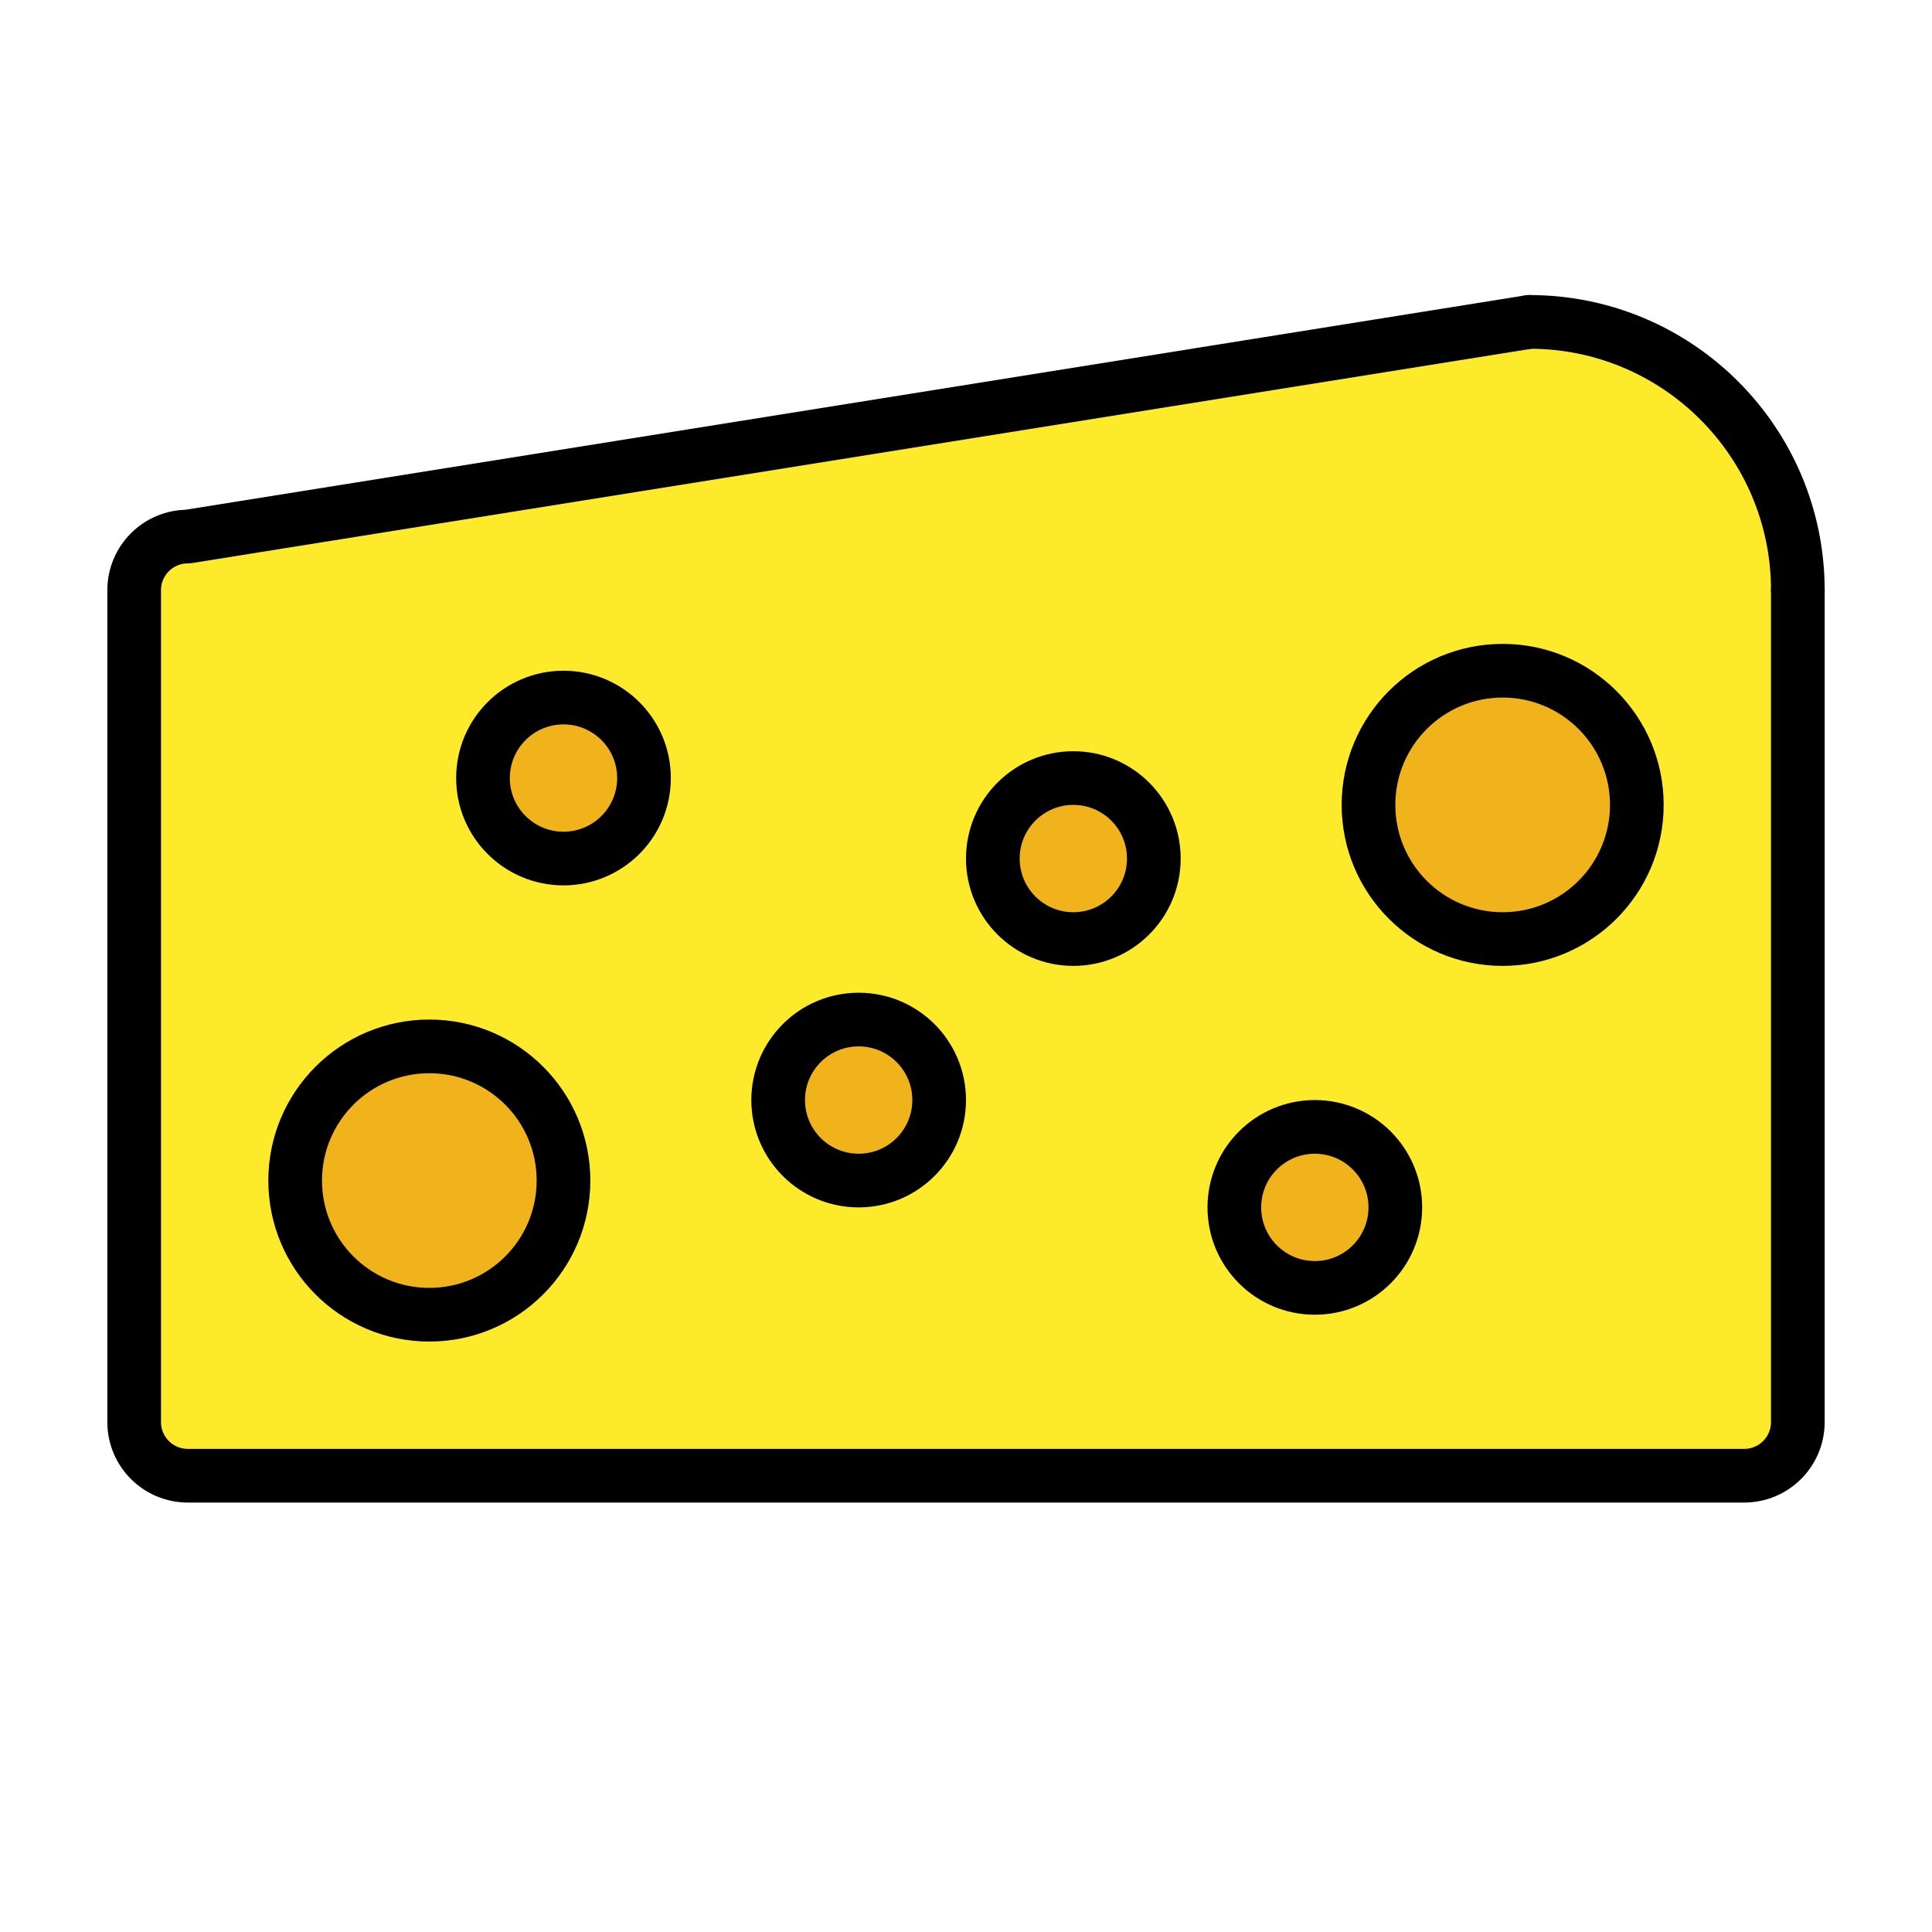
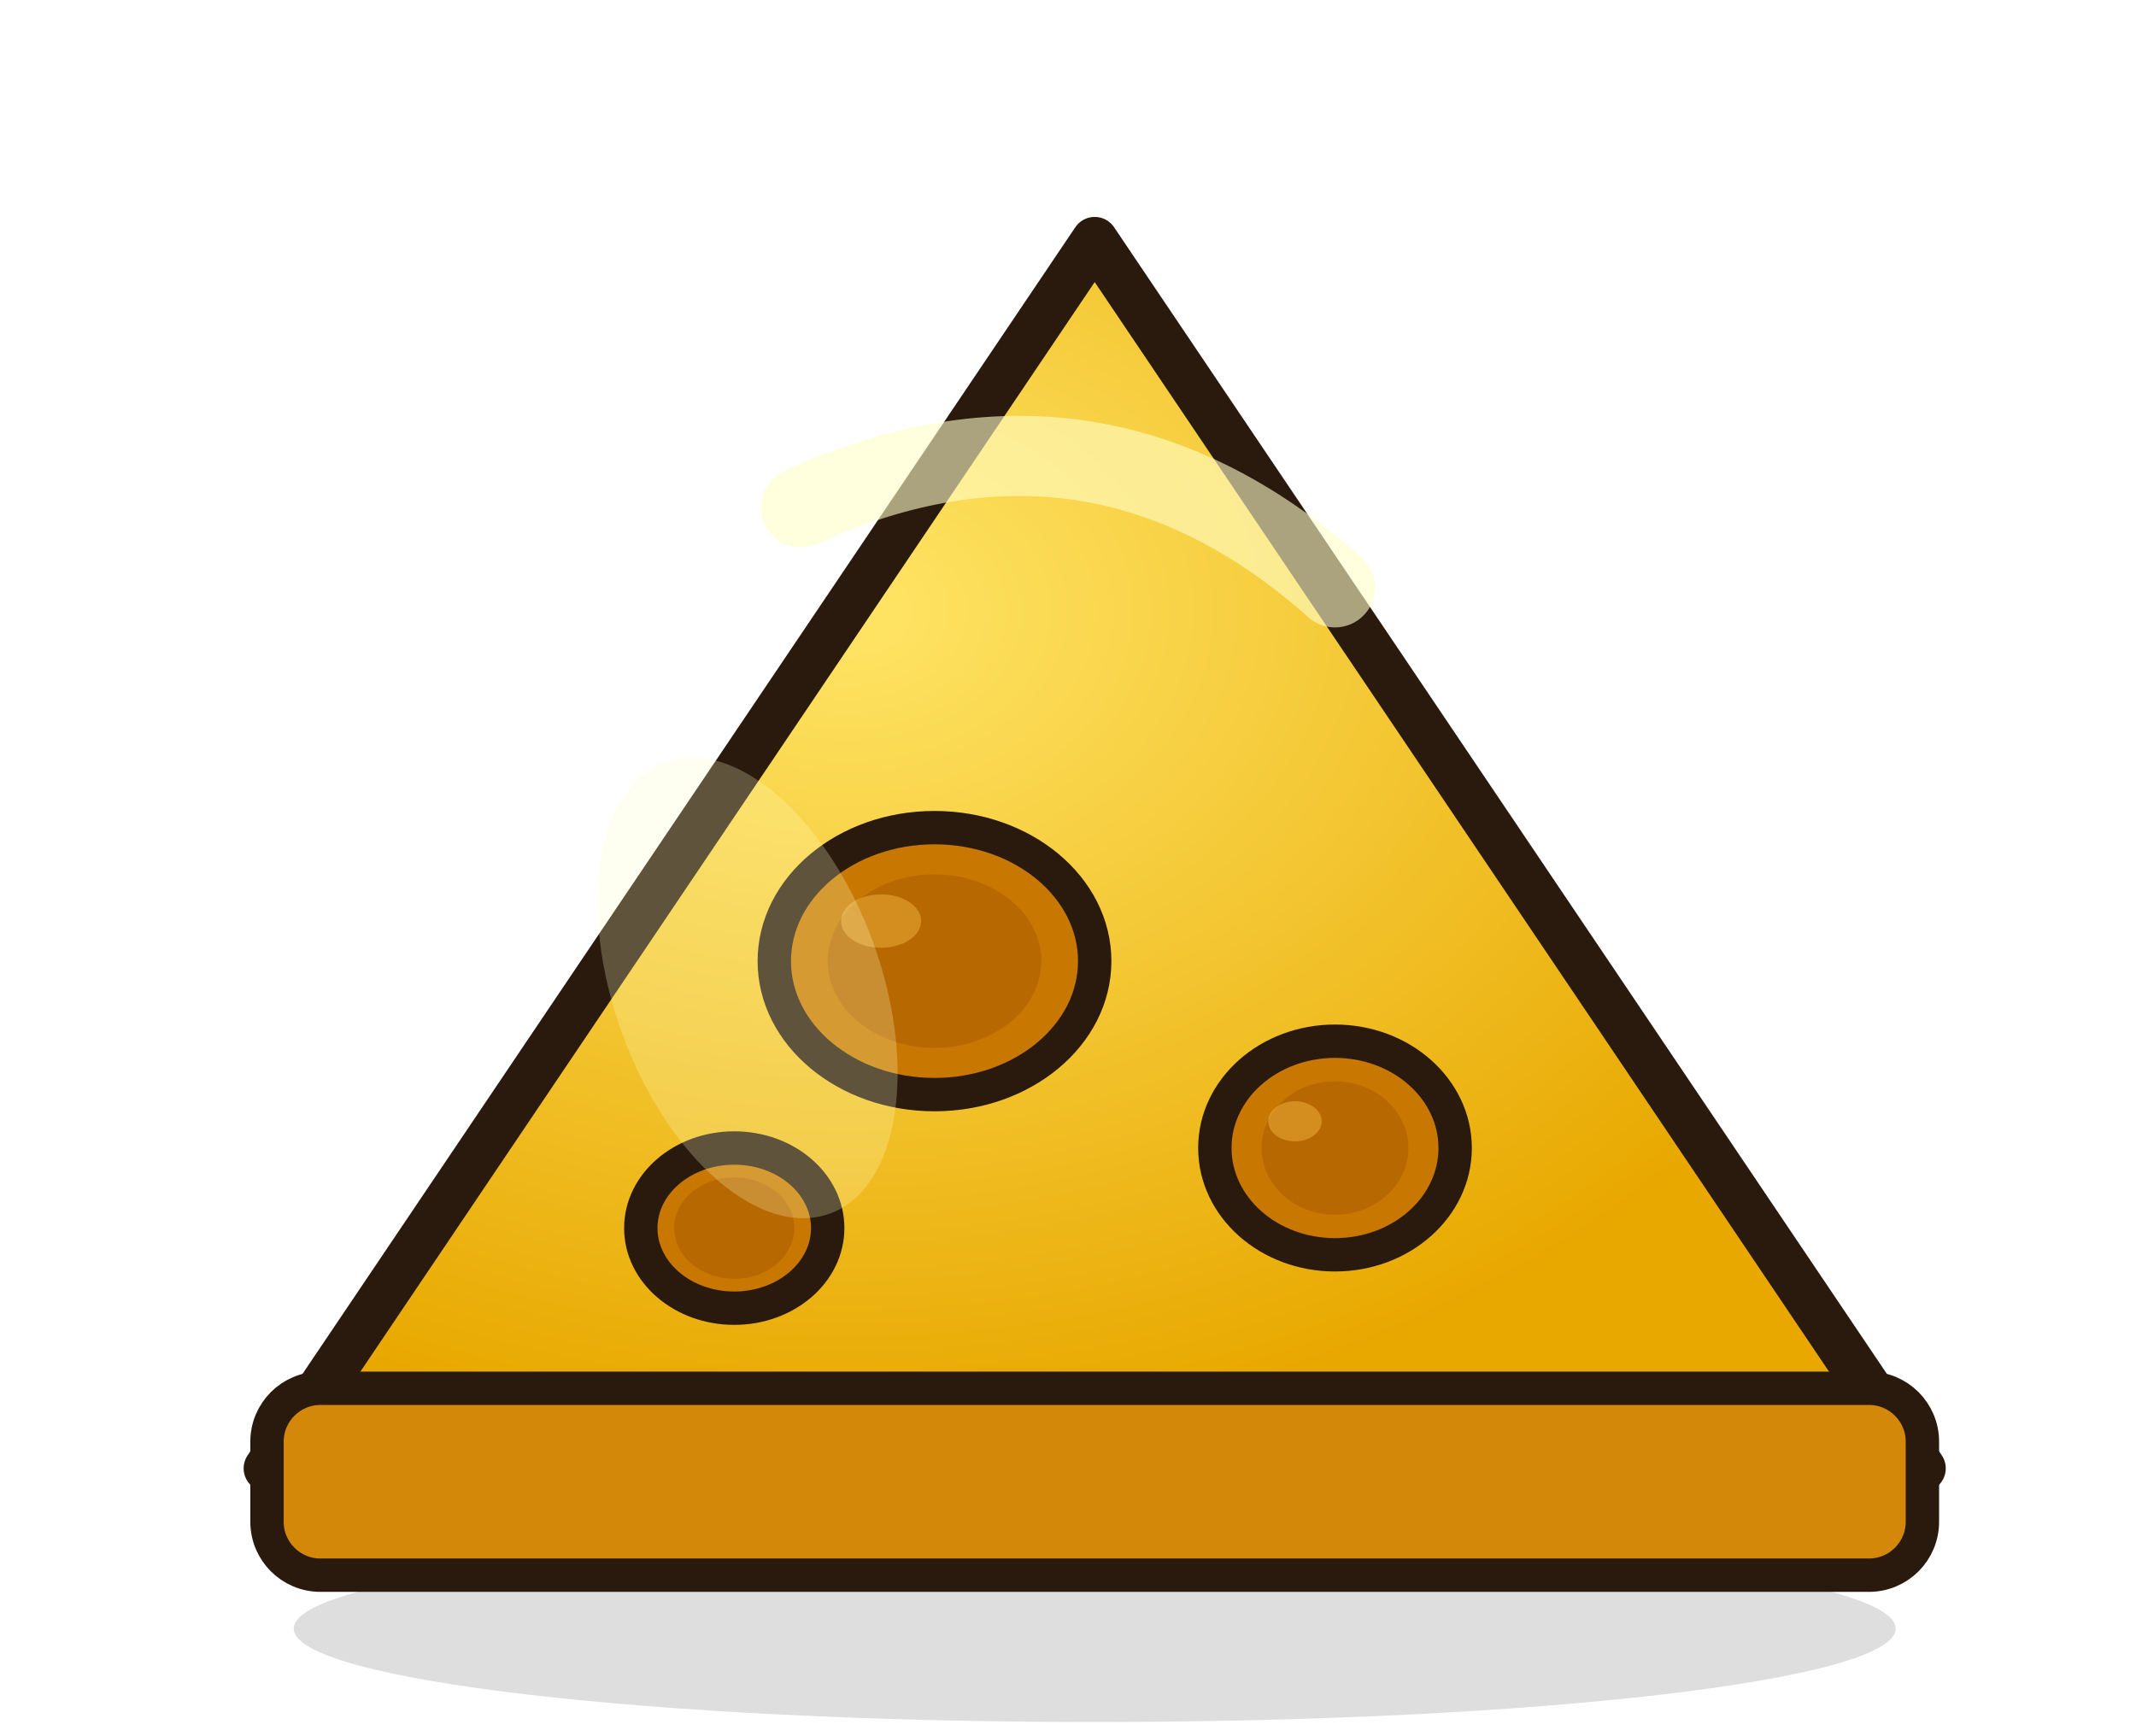
- <svg xmlns="http://www.w3.org/2000/svg" id="emoji" viewBox="0 0 72 72">
-   <g id="color">
-     <path fill="#fcea2b" stroke="none" d="M57,11.996c5.522,0,10,4.478,10,10v31c0,1.105-0.895,2-2,2H7c-1.105,0-2-0.895-2-2v-31 c0-1.105,0.895-2,2-2l13-2.08L57,11.996z" />
-     <circle cx="16" cy="43.996" r="5" fill="#f1b31c" stroke="none" />
-     <circle cx="56" cy="29.996" r="5" fill="#f1b31c" stroke="none" />
-     <circle cx="49" cy="44.996" r="3" fill="#f1b31c" stroke="none" />
-     <circle cx="40" cy="31.996" r="3" fill="#f1b31c" stroke="none" />
-     <circle cx="32" cy="40.996" r="3" fill="#f1b31c" stroke="none" />
-     <circle cx="21" cy="28.996" r="3" fill="#f1b31c" stroke="none" />
-   </g>
-   <g id="hair" />
-   <g id="skin" />
-   <g id="skin-shadow" />
-   <g id="line">
-     <path fill="none" stroke="#000000" stroke-linecap="round" stroke-linejoin="round" stroke-miterlimit="10" stroke-width="2" d="M67,21.996v31c0,1.105-0.895,2-2,2H7c-1.105,0-2-0.895-2-2v-31c0-1.105,0.895-2,2-2l50-8" />
-     <path fill="none" stroke="#000000" stroke-linecap="round" stroke-linejoin="round" stroke-miterlimit="10" stroke-width="2" d="M57,11.996c5.522,0,10,4.478,10,10" />
-     <circle cx="16" cy="43.996" r="5" fill="none" stroke="#000000" stroke-linecap="round" stroke-linejoin="round" stroke-miterlimit="10" stroke-width="2" />
-     <circle cx="56" cy="29.996" r="5" fill="none" stroke="#000000" stroke-linecap="round" stroke-linejoin="round" stroke-miterlimit="10" stroke-width="2" />
-     <circle cx="49" cy="44.996" r="3" fill="none" stroke="#000000" stroke-linecap="round" stroke-linejoin="round" stroke-miterlimit="10" stroke-width="2" />
-     <circle cx="40" cy="31.996" r="3" fill="none" stroke="#000000" stroke-linecap="round" stroke-linejoin="round" stroke-miterlimit="10" stroke-width="2" />
-     <circle cx="32" cy="40.996" r="3" fill="none" stroke="#000000" stroke-linecap="round" stroke-linejoin="round" stroke-miterlimit="10" stroke-width="2" />
-     <circle cx="21" cy="28.996" r="3" fill="none" stroke="#000000" stroke-linecap="round" stroke-linejoin="round" stroke-miterlimit="10" stroke-width="2" />
-   </g>
+ <svg xmlns="http://www.w3.org/2000/svg" viewBox="0 0 160 130">
+   <defs>
+     <radialGradient id="ch-body" cx="35%" cy="30%" r="68%">
+       <stop offset="0%" stop-color="#FFE566" />
+       <stop offset="100%" stop-color="#E8A800" />
+     </radialGradient>
+   </defs>
+   <ellipse cx="82" cy="122" rx="60" ry="7" fill="rgba(0,0,0,0.13)" />
+   <path d="M20,110 L82,18 L144,110 Z" fill="url(#ch-body)" stroke="#2A1A0E" stroke-width="3.5" stroke-linejoin="round" />
+   <rect x="20" y="104" width="124" height="14" rx="4" fill="#D4880A" stroke="#2A1A0E" stroke-width="2.5" />
+   <ellipse cx="70" cy="72" rx="12" ry="10" fill="#C87800" stroke="#2A1A0E" stroke-width="2.5" />
+   <ellipse cx="70" cy="72" rx="8" ry="6.5" fill="#B86800" />
+   <ellipse cx="66" cy="69" rx="3" ry="2" fill="rgba(255,200,80,0.4)" />
+   <ellipse cx="100" cy="86" rx="9" ry="8" fill="#C87800" stroke="#2A1A0E" stroke-width="2.5" />
+   <ellipse cx="100" cy="86" rx="5.5" ry="5" fill="#B86800" />
+   <ellipse cx="97" cy="84" rx="2" ry="1.5" fill="rgba(255,200,80,0.4)" />
+   <ellipse cx="55" cy="92" rx="7" ry="6" fill="#C87800" stroke="#2A1A0E" stroke-width="2.5" />
+   <ellipse cx="55" cy="92" rx="4.5" ry="3.8" fill="#B86800" />
+   <path d="M60,38 Q82,28 100,44" stroke="rgba(255,255,200,0.6)" stroke-width="6" fill="none" stroke-linecap="round" />
+   <ellipse cx="56" cy="74" rx="10" ry="18" fill="rgba(255,255,200,0.25)" transform="rotate(-20 56 74)" />
</svg>
